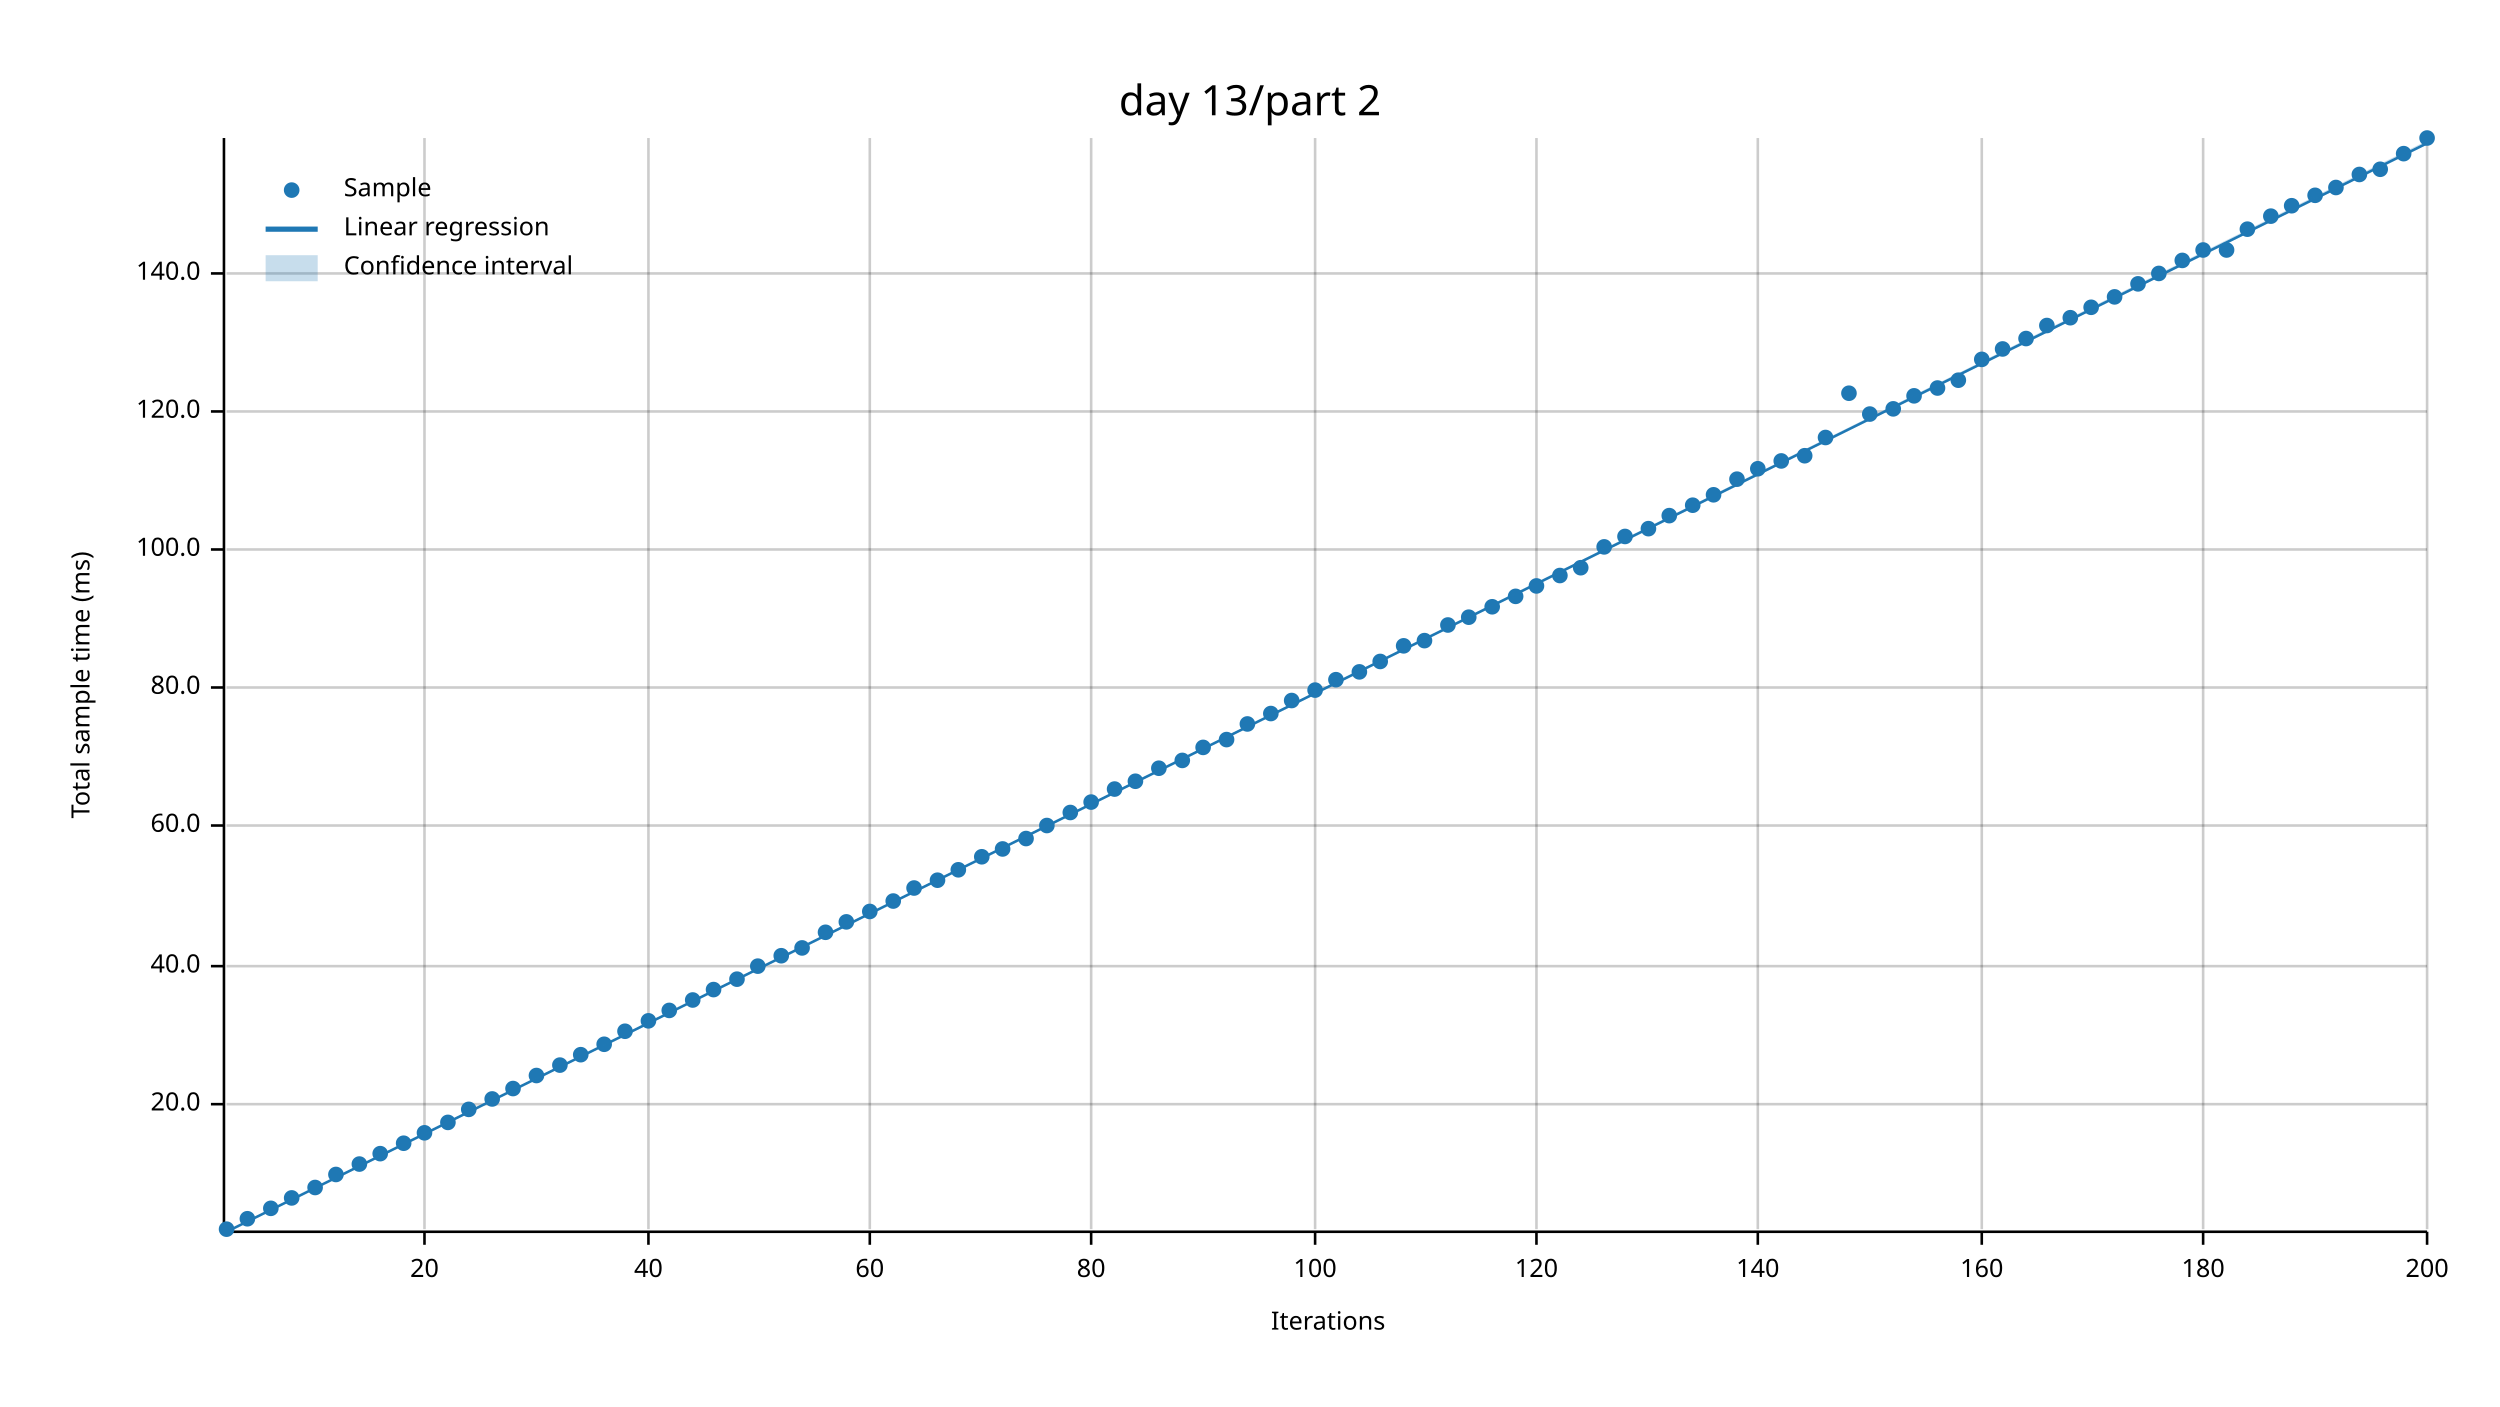
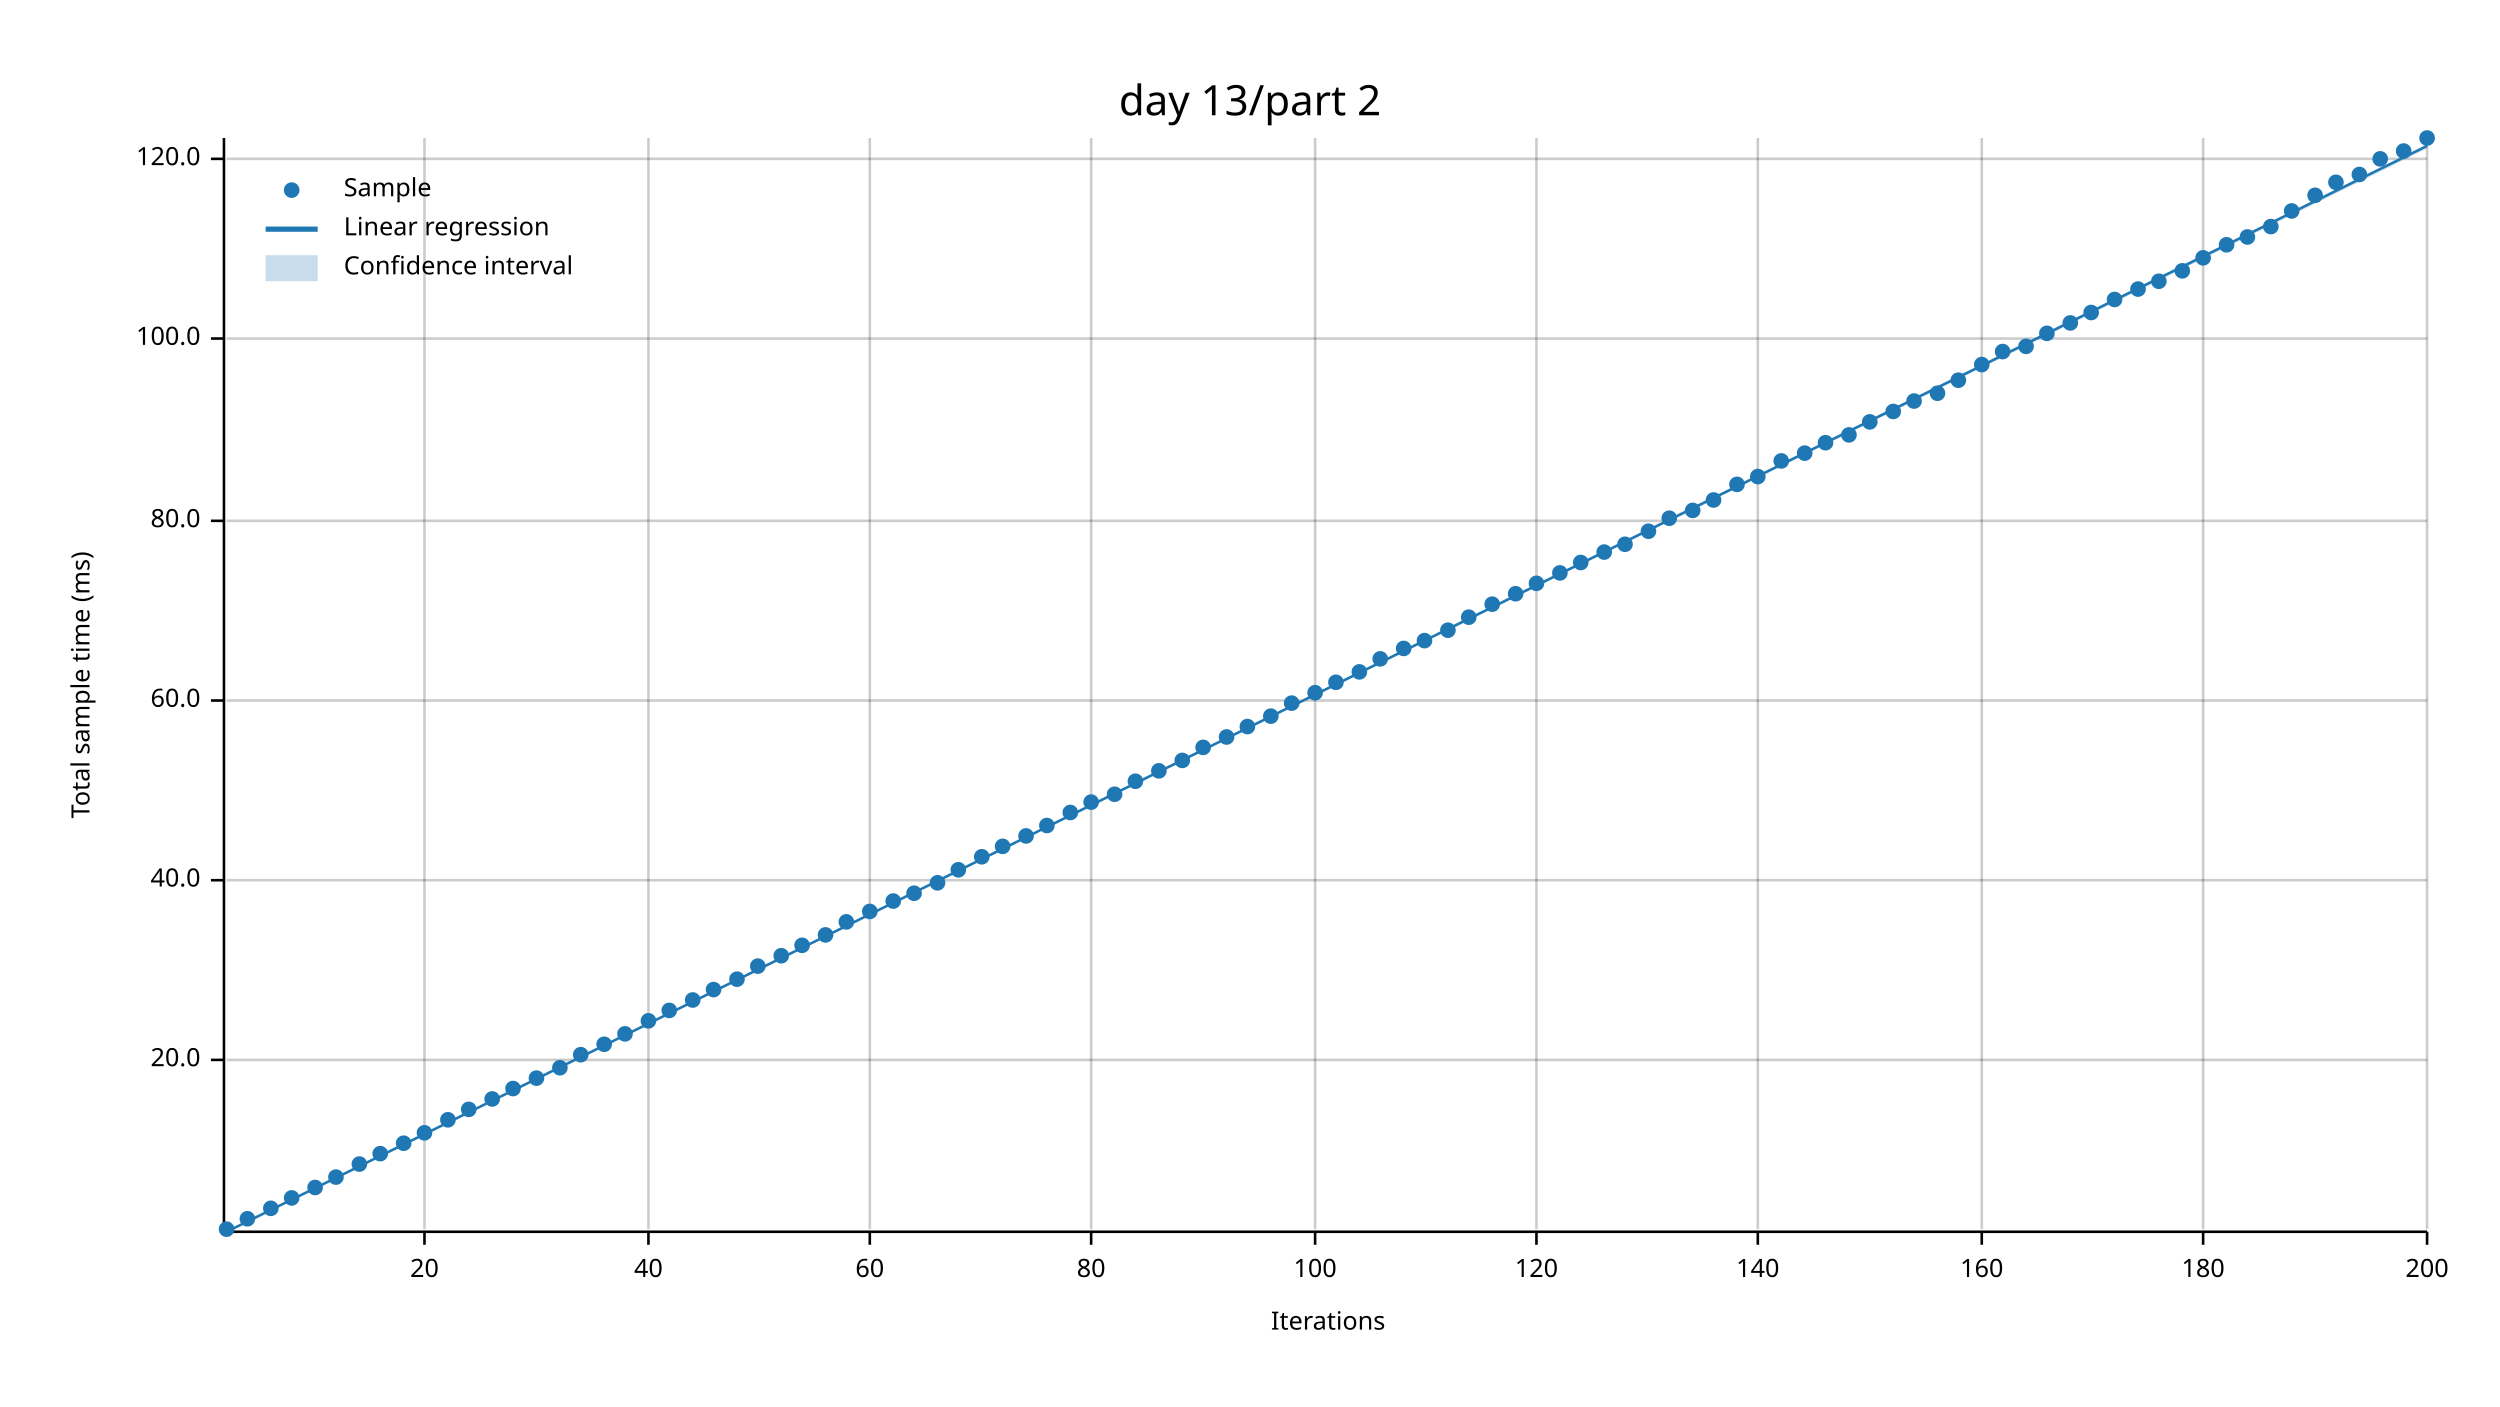
<svg xmlns="http://www.w3.org/2000/svg" width="960" height="540" viewBox="0 0 960 540">
  <text x="480" y="32" dy="0.76em" text-anchor="middle" font-family="sans-serif" font-size="16.129" opacity="1" fill="#000000">
day 13/part 2
</text>
  <text x="27" y="263" dy="0.76em" text-anchor="middle" font-family="sans-serif" font-size="9.677" opacity="1" fill="#000000" transform="rotate(270, 27, 263)">
Total sample time (ms)
</text>
  <text x="510" y="513" dy="-0.5ex" text-anchor="middle" font-family="sans-serif" font-size="9.677" opacity="1" fill="#000000">
Iterations
</text>
  <line opacity="0.2" stroke="#000000" stroke-width="1" x1="163" y1="472" x2="163" y2="53" />
  <line opacity="0.2" stroke="#000000" stroke-width="1" x1="249" y1="472" x2="249" y2="53" />
  <line opacity="0.2" stroke="#000000" stroke-width="1" x1="334" y1="472" x2="334" y2="53" />
  <line opacity="0.2" stroke="#000000" stroke-width="1" x1="419" y1="472" x2="419" y2="53" />
  <line opacity="0.2" stroke="#000000" stroke-width="1" x1="505" y1="472" x2="505" y2="53" />
  <line opacity="0.2" stroke="#000000" stroke-width="1" x1="590" y1="472" x2="590" y2="53" />
  <line opacity="0.2" stroke="#000000" stroke-width="1" x1="675" y1="472" x2="675" y2="53" />
  <line opacity="0.2" stroke="#000000" stroke-width="1" x1="761" y1="472" x2="761" y2="53" />
  <line opacity="0.2" stroke="#000000" stroke-width="1" x1="846" y1="472" x2="846" y2="53" />
  <line opacity="0.2" stroke="#000000" stroke-width="1" x1="932" y1="472" x2="932" y2="53" />
-   <line opacity="0.2" stroke="#000000" stroke-width="1" x1="87" y1="424" x2="932" y2="424" />
-   <line opacity="0.2" stroke="#000000" stroke-width="1" x1="87" y1="371" x2="932" y2="371" />
-   <line opacity="0.2" stroke="#000000" stroke-width="1" x1="87" y1="317" x2="932" y2="317" />
-   <line opacity="0.2" stroke="#000000" stroke-width="1" x1="87" y1="264" x2="932" y2="264" />
-   <line opacity="0.2" stroke="#000000" stroke-width="1" x1="87" y1="211" x2="932" y2="211" />
-   <line opacity="0.2" stroke="#000000" stroke-width="1" x1="87" y1="158" x2="932" y2="158" />
-   <line opacity="0.2" stroke="#000000" stroke-width="1" x1="87" y1="105" x2="932" y2="105" />
+   <line opacity="0.2" stroke="#000000" stroke-width="1" x1="87" y1="407" x2="932" y2="407" />
+   <line opacity="0.2" stroke="#000000" stroke-width="1" x1="87" y1="338" x2="932" y2="338" />
+   <line opacity="0.2" stroke="#000000" stroke-width="1" x1="87" y1="269" x2="932" y2="269" />
+   <line opacity="0.2" stroke="#000000" stroke-width="1" x1="87" y1="200" x2="932" y2="200" />
+   <line opacity="0.2" stroke="#000000" stroke-width="1" x1="87" y1="130" x2="932" y2="130" />
+   <line opacity="0.2" stroke="#000000" stroke-width="1" x1="87" y1="61" x2="932" y2="61" />
  <polyline fill="none" opacity="1" stroke="#000000" stroke-width="1" points="86,53 86,472 " />
-   <text x="77" y="424" dy="0.5ex" text-anchor="end" font-family="sans-serif" font-size="9.677" opacity="1" fill="#000000">
+   <text x="77" y="407" dy="0.5ex" text-anchor="end" font-family="sans-serif" font-size="9.677" opacity="1" fill="#000000">
20.0
</text>
-   <polyline fill="none" opacity="1" stroke="#000000" stroke-width="1" points="81,424 86,424 " />
-   <text x="77" y="371" dy="0.5ex" text-anchor="end" font-family="sans-serif" font-size="9.677" opacity="1" fill="#000000">
+   <polyline fill="none" opacity="1" stroke="#000000" stroke-width="1" points="81,407 86,407 " />
+   <text x="77" y="338" dy="0.5ex" text-anchor="end" font-family="sans-serif" font-size="9.677" opacity="1" fill="#000000">
40.0
</text>
-   <polyline fill="none" opacity="1" stroke="#000000" stroke-width="1" points="81,371 86,371 " />
-   <text x="77" y="317" dy="0.5ex" text-anchor="end" font-family="sans-serif" font-size="9.677" opacity="1" fill="#000000">
+   <polyline fill="none" opacity="1" stroke="#000000" stroke-width="1" points="81,338 86,338 " />
+   <text x="77" y="269" dy="0.5ex" text-anchor="end" font-family="sans-serif" font-size="9.677" opacity="1" fill="#000000">
60.0
</text>
-   <polyline fill="none" opacity="1" stroke="#000000" stroke-width="1" points="81,317 86,317 " />
-   <text x="77" y="264" dy="0.5ex" text-anchor="end" font-family="sans-serif" font-size="9.677" opacity="1" fill="#000000">
+   <polyline fill="none" opacity="1" stroke="#000000" stroke-width="1" points="81,269 86,269 " />
+   <text x="77" y="200" dy="0.5ex" text-anchor="end" font-family="sans-serif" font-size="9.677" opacity="1" fill="#000000">
80.0
</text>
-   <polyline fill="none" opacity="1" stroke="#000000" stroke-width="1" points="81,264 86,264 " />
-   <text x="77" y="211" dy="0.5ex" text-anchor="end" font-family="sans-serif" font-size="9.677" opacity="1" fill="#000000">
+   <polyline fill="none" opacity="1" stroke="#000000" stroke-width="1" points="81,200 86,200 " />
+   <text x="77" y="130" dy="0.5ex" text-anchor="end" font-family="sans-serif" font-size="9.677" opacity="1" fill="#000000">
100.0
</text>
-   <polyline fill="none" opacity="1" stroke="#000000" stroke-width="1" points="81,211 86,211 " />
-   <text x="77" y="158" dy="0.5ex" text-anchor="end" font-family="sans-serif" font-size="9.677" opacity="1" fill="#000000">
+   <polyline fill="none" opacity="1" stroke="#000000" stroke-width="1" points="81,130 86,130 " />
+   <text x="77" y="61" dy="0.5ex" text-anchor="end" font-family="sans-serif" font-size="9.677" opacity="1" fill="#000000">
120.0
</text>
-   <polyline fill="none" opacity="1" stroke="#000000" stroke-width="1" points="81,158 86,158 " />
-   <text x="77" y="105" dy="0.5ex" text-anchor="end" font-family="sans-serif" font-size="9.677" opacity="1" fill="#000000">
- 140.0
- </text>
-   <polyline fill="none" opacity="1" stroke="#000000" stroke-width="1" points="81,105 86,105 " />
+   <polyline fill="none" opacity="1" stroke="#000000" stroke-width="1" points="81,61 86,61 " />
  <polyline fill="none" opacity="1" stroke="#000000" stroke-width="1" points="87,473 932,473 " />
  <text x="163" y="483" dy="0.76em" text-anchor="middle" font-family="sans-serif" font-size="9.677" opacity="1" fill="#000000">
20
</text>
  <polyline fill="none" opacity="1" stroke="#000000" stroke-width="1" points="163,473 163,478 " />
  <text x="249" y="483" dy="0.76em" text-anchor="middle" font-family="sans-serif" font-size="9.677" opacity="1" fill="#000000">
40
</text>
  <polyline fill="none" opacity="1" stroke="#000000" stroke-width="1" points="249,473 249,478 " />
  <text x="334" y="483" dy="0.76em" text-anchor="middle" font-family="sans-serif" font-size="9.677" opacity="1" fill="#000000">
60
</text>
  <polyline fill="none" opacity="1" stroke="#000000" stroke-width="1" points="334,473 334,478 " />
  <text x="419" y="483" dy="0.76em" text-anchor="middle" font-family="sans-serif" font-size="9.677" opacity="1" fill="#000000">
80
</text>
  <polyline fill="none" opacity="1" stroke="#000000" stroke-width="1" points="419,473 419,478 " />
  <text x="505" y="483" dy="0.76em" text-anchor="middle" font-family="sans-serif" font-size="9.677" opacity="1" fill="#000000">
100
</text>
  <polyline fill="none" opacity="1" stroke="#000000" stroke-width="1" points="505,473 505,478 " />
  <text x="590" y="483" dy="0.76em" text-anchor="middle" font-family="sans-serif" font-size="9.677" opacity="1" fill="#000000">
120
</text>
  <polyline fill="none" opacity="1" stroke="#000000" stroke-width="1" points="590,473 590,478 " />
  <text x="675" y="483" dy="0.76em" text-anchor="middle" font-family="sans-serif" font-size="9.677" opacity="1" fill="#000000">
140
</text>
  <polyline fill="none" opacity="1" stroke="#000000" stroke-width="1" points="675,473 675,478 " />
  <text x="761" y="483" dy="0.76em" text-anchor="middle" font-family="sans-serif" font-size="9.677" opacity="1" fill="#000000">
160
</text>
  <polyline fill="none" opacity="1" stroke="#000000" stroke-width="1" points="761,473 761,478 " />
  <text x="846" y="483" dy="0.76em" text-anchor="middle" font-family="sans-serif" font-size="9.677" opacity="1" fill="#000000">
180
</text>
  <polyline fill="none" opacity="1" stroke="#000000" stroke-width="1" points="846,473 846,478 " />
  <text x="932" y="483" dy="0.76em" text-anchor="middle" font-family="sans-serif" font-size="9.677" opacity="1" fill="#000000">
200
</text>
  <polyline fill="none" opacity="1" stroke="#000000" stroke-width="1" points="932,473 932,478 " />
  <circle cx="87" cy="472" r="3" opacity="1" fill="#1F78B4" stroke="none" stroke-width="1" />
  <circle cx="95" cy="468" r="3" opacity="1" fill="#1F78B4" stroke="none" stroke-width="1" />
  <circle cx="104" cy="464" r="3" opacity="1" fill="#1F78B4" stroke="none" stroke-width="1" />
  <circle cx="112" cy="460" r="3" opacity="1" fill="#1F78B4" stroke="none" stroke-width="1" />
  <circle cx="121" cy="456" r="3" opacity="1" fill="#1F78B4" stroke="none" stroke-width="1" />
-   <circle cx="129" cy="451" r="3" opacity="1" fill="#1F78B4" stroke="none" stroke-width="1" />
+   <circle cx="129" cy="452" r="3" opacity="1" fill="#1F78B4" stroke="none" stroke-width="1" />
  <circle cx="138" cy="447" r="3" opacity="1" fill="#1F78B4" stroke="none" stroke-width="1" />
  <circle cx="146" cy="443" r="3" opacity="1" fill="#1F78B4" stroke="none" stroke-width="1" />
  <circle cx="155" cy="439" r="3" opacity="1" fill="#1F78B4" stroke="none" stroke-width="1" />
  <circle cx="163" cy="435" r="3" opacity="1" fill="#1F78B4" stroke="none" stroke-width="1" />
-   <circle cx="172" cy="431" r="3" opacity="1" fill="#1F78B4" stroke="none" stroke-width="1" />
+   <circle cx="172" cy="430" r="3" opacity="1" fill="#1F78B4" stroke="none" stroke-width="1" />
  <circle cx="180" cy="426" r="3" opacity="1" fill="#1F78B4" stroke="none" stroke-width="1" />
  <circle cx="189" cy="422" r="3" opacity="1" fill="#1F78B4" stroke="none" stroke-width="1" />
  <circle cx="197" cy="418" r="3" opacity="1" fill="#1F78B4" stroke="none" stroke-width="1" />
-   <circle cx="206" cy="413" r="3" opacity="1" fill="#1F78B4" stroke="none" stroke-width="1" />
-   <circle cx="215" cy="409" r="3" opacity="1" fill="#1F78B4" stroke="none" stroke-width="1" />
+   <circle cx="206" cy="414" r="3" opacity="1" fill="#1F78B4" stroke="none" stroke-width="1" />
+   <circle cx="215" cy="410" r="3" opacity="1" fill="#1F78B4" stroke="none" stroke-width="1" />
  <circle cx="223" cy="405" r="3" opacity="1" fill="#1F78B4" stroke="none" stroke-width="1" />
  <circle cx="232" cy="401" r="3" opacity="1" fill="#1F78B4" stroke="none" stroke-width="1" />
-   <circle cx="240" cy="396" r="3" opacity="1" fill="#1F78B4" stroke="none" stroke-width="1" />
+   <circle cx="240" cy="397" r="3" opacity="1" fill="#1F78B4" stroke="none" stroke-width="1" />
  <circle cx="249" cy="392" r="3" opacity="1" fill="#1F78B4" stroke="none" stroke-width="1" />
  <circle cx="257" cy="388" r="3" opacity="1" fill="#1F78B4" stroke="none" stroke-width="1" />
  <circle cx="266" cy="384" r="3" opacity="1" fill="#1F78B4" stroke="none" stroke-width="1" />
  <circle cx="274" cy="380" r="3" opacity="1" fill="#1F78B4" stroke="none" stroke-width="1" />
  <circle cx="283" cy="376" r="3" opacity="1" fill="#1F78B4" stroke="none" stroke-width="1" />
  <circle cx="291" cy="371" r="3" opacity="1" fill="#1F78B4" stroke="none" stroke-width="1" />
  <circle cx="300" cy="367" r="3" opacity="1" fill="#1F78B4" stroke="none" stroke-width="1" />
-   <circle cx="308" cy="364" r="3" opacity="1" fill="#1F78B4" stroke="none" stroke-width="1" />
-   <circle cx="317" cy="358" r="3" opacity="1" fill="#1F78B4" stroke="none" stroke-width="1" />
+   <circle cx="308" cy="363" r="3" opacity="1" fill="#1F78B4" stroke="none" stroke-width="1" />
+   <circle cx="317" cy="359" r="3" opacity="1" fill="#1F78B4" stroke="none" stroke-width="1" />
  <circle cx="325" cy="354" r="3" opacity="1" fill="#1F78B4" stroke="none" stroke-width="1" />
  <circle cx="334" cy="350" r="3" opacity="1" fill="#1F78B4" stroke="none" stroke-width="1" />
  <circle cx="343" cy="346" r="3" opacity="1" fill="#1F78B4" stroke="none" stroke-width="1" />
-   <circle cx="351" cy="341" r="3" opacity="1" fill="#1F78B4" stroke="none" stroke-width="1" />
-   <circle cx="360" cy="338" r="3" opacity="1" fill="#1F78B4" stroke="none" stroke-width="1" />
+   <circle cx="351" cy="343" r="3" opacity="1" fill="#1F78B4" stroke="none" stroke-width="1" />
+   <circle cx="360" cy="339" r="3" opacity="1" fill="#1F78B4" stroke="none" stroke-width="1" />
  <circle cx="368" cy="334" r="3" opacity="1" fill="#1F78B4" stroke="none" stroke-width="1" />
  <circle cx="377" cy="329" r="3" opacity="1" fill="#1F78B4" stroke="none" stroke-width="1" />
-   <circle cx="385" cy="326" r="3" opacity="1" fill="#1F78B4" stroke="none" stroke-width="1" />
-   <circle cx="394" cy="322" r="3" opacity="1" fill="#1F78B4" stroke="none" stroke-width="1" />
+   <circle cx="385" cy="325" r="3" opacity="1" fill="#1F78B4" stroke="none" stroke-width="1" />
+   <circle cx="394" cy="321" r="3" opacity="1" fill="#1F78B4" stroke="none" stroke-width="1" />
  <circle cx="402" cy="317" r="3" opacity="1" fill="#1F78B4" stroke="none" stroke-width="1" />
  <circle cx="411" cy="312" r="3" opacity="1" fill="#1F78B4" stroke="none" stroke-width="1" />
  <circle cx="419" cy="308" r="3" opacity="1" fill="#1F78B4" stroke="none" stroke-width="1" />
-   <circle cx="428" cy="303" r="3" opacity="1" fill="#1F78B4" stroke="none" stroke-width="1" />
+   <circle cx="428" cy="305" r="3" opacity="1" fill="#1F78B4" stroke="none" stroke-width="1" />
  <circle cx="436" cy="300" r="3" opacity="1" fill="#1F78B4" stroke="none" stroke-width="1" />
-   <circle cx="445" cy="295" r="3" opacity="1" fill="#1F78B4" stroke="none" stroke-width="1" />
+   <circle cx="445" cy="296" r="3" opacity="1" fill="#1F78B4" stroke="none" stroke-width="1" />
  <circle cx="454" cy="292" r="3" opacity="1" fill="#1F78B4" stroke="none" stroke-width="1" />
  <circle cx="462" cy="287" r="3" opacity="1" fill="#1F78B4" stroke="none" stroke-width="1" />
-   <circle cx="471" cy="284" r="3" opacity="1" fill="#1F78B4" stroke="none" stroke-width="1" />
-   <circle cx="479" cy="278" r="3" opacity="1" fill="#1F78B4" stroke="none" stroke-width="1" />
-   <circle cx="488" cy="274" r="3" opacity="1" fill="#1F78B4" stroke="none" stroke-width="1" />
-   <circle cx="496" cy="269" r="3" opacity="1" fill="#1F78B4" stroke="none" stroke-width="1" />
-   <circle cx="505" cy="265" r="3" opacity="1" fill="#1F78B4" stroke="none" stroke-width="1" />
-   <circle cx="513" cy="261" r="3" opacity="1" fill="#1F78B4" stroke="none" stroke-width="1" />
+   <circle cx="471" cy="283" r="3" opacity="1" fill="#1F78B4" stroke="none" stroke-width="1" />
+   <circle cx="479" cy="279" r="3" opacity="1" fill="#1F78B4" stroke="none" stroke-width="1" />
+   <circle cx="488" cy="275" r="3" opacity="1" fill="#1F78B4" stroke="none" stroke-width="1" />
+   <circle cx="496" cy="270" r="3" opacity="1" fill="#1F78B4" stroke="none" stroke-width="1" />
+   <circle cx="505" cy="266" r="3" opacity="1" fill="#1F78B4" stroke="none" stroke-width="1" />
+   <circle cx="513" cy="262" r="3" opacity="1" fill="#1F78B4" stroke="none" stroke-width="1" />
  <circle cx="522" cy="258" r="3" opacity="1" fill="#1F78B4" stroke="none" stroke-width="1" />
-   <circle cx="530" cy="254" r="3" opacity="1" fill="#1F78B4" stroke="none" stroke-width="1" />
-   <circle cx="539" cy="248" r="3" opacity="1" fill="#1F78B4" stroke="none" stroke-width="1" />
+   <circle cx="530" cy="253" r="3" opacity="1" fill="#1F78B4" stroke="none" stroke-width="1" />
+   <circle cx="539" cy="249" r="3" opacity="1" fill="#1F78B4" stroke="none" stroke-width="1" />
  <circle cx="547" cy="246" r="3" opacity="1" fill="#1F78B4" stroke="none" stroke-width="1" />
-   <circle cx="556" cy="240" r="3" opacity="1" fill="#1F78B4" stroke="none" stroke-width="1" />
+   <circle cx="556" cy="242" r="3" opacity="1" fill="#1F78B4" stroke="none" stroke-width="1" />
  <circle cx="564" cy="237" r="3" opacity="1" fill="#1F78B4" stroke="none" stroke-width="1" />
-   <circle cx="573" cy="233" r="3" opacity="1" fill="#1F78B4" stroke="none" stroke-width="1" />
-   <circle cx="582" cy="229" r="3" opacity="1" fill="#1F78B4" stroke="none" stroke-width="1" />
-   <circle cx="590" cy="225" r="3" opacity="1" fill="#1F78B4" stroke="none" stroke-width="1" />
-   <circle cx="599" cy="221" r="3" opacity="1" fill="#1F78B4" stroke="none" stroke-width="1" />
-   <circle cx="607" cy="218" r="3" opacity="1" fill="#1F78B4" stroke="none" stroke-width="1" />
-   <circle cx="616" cy="210" r="3" opacity="1" fill="#1F78B4" stroke="none" stroke-width="1" />
-   <circle cx="624" cy="206" r="3" opacity="1" fill="#1F78B4" stroke="none" stroke-width="1" />
-   <circle cx="633" cy="203" r="3" opacity="1" fill="#1F78B4" stroke="none" stroke-width="1" />
-   <circle cx="641" cy="198" r="3" opacity="1" fill="#1F78B4" stroke="none" stroke-width="1" />
-   <circle cx="650" cy="194" r="3" opacity="1" fill="#1F78B4" stroke="none" stroke-width="1" />
-   <circle cx="658" cy="190" r="3" opacity="1" fill="#1F78B4" stroke="none" stroke-width="1" />
-   <circle cx="667" cy="184" r="3" opacity="1" fill="#1F78B4" stroke="none" stroke-width="1" />
-   <circle cx="675" cy="180" r="3" opacity="1" fill="#1F78B4" stroke="none" stroke-width="1" />
+   <circle cx="573" cy="232" r="3" opacity="1" fill="#1F78B4" stroke="none" stroke-width="1" />
+   <circle cx="582" cy="228" r="3" opacity="1" fill="#1F78B4" stroke="none" stroke-width="1" />
+   <circle cx="590" cy="224" r="3" opacity="1" fill="#1F78B4" stroke="none" stroke-width="1" />
+   <circle cx="599" cy="220" r="3" opacity="1" fill="#1F78B4" stroke="none" stroke-width="1" />
+   <circle cx="607" cy="216" r="3" opacity="1" fill="#1F78B4" stroke="none" stroke-width="1" />
+   <circle cx="616" cy="212" r="3" opacity="1" fill="#1F78B4" stroke="none" stroke-width="1" />
+   <circle cx="624" cy="209" r="3" opacity="1" fill="#1F78B4" stroke="none" stroke-width="1" />
+   <circle cx="633" cy="204" r="3" opacity="1" fill="#1F78B4" stroke="none" stroke-width="1" />
+   <circle cx="641" cy="199" r="3" opacity="1" fill="#1F78B4" stroke="none" stroke-width="1" />
+   <circle cx="650" cy="196" r="3" opacity="1" fill="#1F78B4" stroke="none" stroke-width="1" />
+   <circle cx="658" cy="192" r="3" opacity="1" fill="#1F78B4" stroke="none" stroke-width="1" />
+   <circle cx="667" cy="186" r="3" opacity="1" fill="#1F78B4" stroke="none" stroke-width="1" />
+   <circle cx="675" cy="183" r="3" opacity="1" fill="#1F78B4" stroke="none" stroke-width="1" />
  <circle cx="684" cy="177" r="3" opacity="1" fill="#1F78B4" stroke="none" stroke-width="1" />
-   <circle cx="693" cy="175" r="3" opacity="1" fill="#1F78B4" stroke="none" stroke-width="1" />
-   <circle cx="701" cy="168" r="3" opacity="1" fill="#1F78B4" stroke="none" stroke-width="1" />
-   <circle cx="710" cy="151" r="3" opacity="1" fill="#1F78B4" stroke="none" stroke-width="1" />
-   <circle cx="718" cy="159" r="3" opacity="1" fill="#1F78B4" stroke="none" stroke-width="1" />
-   <circle cx="727" cy="157" r="3" opacity="1" fill="#1F78B4" stroke="none" stroke-width="1" />
-   <circle cx="735" cy="152" r="3" opacity="1" fill="#1F78B4" stroke="none" stroke-width="1" />
-   <circle cx="744" cy="149" r="3" opacity="1" fill="#1F78B4" stroke="none" stroke-width="1" />
+   <circle cx="693" cy="174" r="3" opacity="1" fill="#1F78B4" stroke="none" stroke-width="1" />
+   <circle cx="701" cy="170" r="3" opacity="1" fill="#1F78B4" stroke="none" stroke-width="1" />
+   <circle cx="710" cy="167" r="3" opacity="1" fill="#1F78B4" stroke="none" stroke-width="1" />
+   <circle cx="718" cy="162" r="3" opacity="1" fill="#1F78B4" stroke="none" stroke-width="1" />
+   <circle cx="727" cy="158" r="3" opacity="1" fill="#1F78B4" stroke="none" stroke-width="1" />
+   <circle cx="735" cy="154" r="3" opacity="1" fill="#1F78B4" stroke="none" stroke-width="1" />
+   <circle cx="744" cy="151" r="3" opacity="1" fill="#1F78B4" stroke="none" stroke-width="1" />
  <circle cx="752" cy="146" r="3" opacity="1" fill="#1F78B4" stroke="none" stroke-width="1" />
-   <circle cx="761" cy="138" r="3" opacity="1" fill="#1F78B4" stroke="none" stroke-width="1" />
-   <circle cx="769" cy="134" r="3" opacity="1" fill="#1F78B4" stroke="none" stroke-width="1" />
-   <circle cx="778" cy="130" r="3" opacity="1" fill="#1F78B4" stroke="none" stroke-width="1" />
-   <circle cx="786" cy="125" r="3" opacity="1" fill="#1F78B4" stroke="none" stroke-width="1" />
-   <circle cx="795" cy="122" r="3" opacity="1" fill="#1F78B4" stroke="none" stroke-width="1" />
-   <circle cx="803" cy="118" r="3" opacity="1" fill="#1F78B4" stroke="none" stroke-width="1" />
-   <circle cx="812" cy="114" r="3" opacity="1" fill="#1F78B4" stroke="none" stroke-width="1" />
-   <circle cx="821" cy="109" r="3" opacity="1" fill="#1F78B4" stroke="none" stroke-width="1" />
-   <circle cx="829" cy="105" r="3" opacity="1" fill="#1F78B4" stroke="none" stroke-width="1" />
-   <circle cx="838" cy="100" r="3" opacity="1" fill="#1F78B4" stroke="none" stroke-width="1" />
-   <circle cx="846" cy="96" r="3" opacity="1" fill="#1F78B4" stroke="none" stroke-width="1" />
-   <circle cx="855" cy="96" r="3" opacity="1" fill="#1F78B4" stroke="none" stroke-width="1" />
-   <circle cx="863" cy="88" r="3" opacity="1" fill="#1F78B4" stroke="none" stroke-width="1" />
-   <circle cx="872" cy="83" r="3" opacity="1" fill="#1F78B4" stroke="none" stroke-width="1" />
-   <circle cx="880" cy="79" r="3" opacity="1" fill="#1F78B4" stroke="none" stroke-width="1" />
+   <circle cx="761" cy="140" r="3" opacity="1" fill="#1F78B4" stroke="none" stroke-width="1" />
+   <circle cx="769" cy="135" r="3" opacity="1" fill="#1F78B4" stroke="none" stroke-width="1" />
+   <circle cx="778" cy="133" r="3" opacity="1" fill="#1F78B4" stroke="none" stroke-width="1" />
+   <circle cx="786" cy="128" r="3" opacity="1" fill="#1F78B4" stroke="none" stroke-width="1" />
+   <circle cx="795" cy="124" r="3" opacity="1" fill="#1F78B4" stroke="none" stroke-width="1" />
+   <circle cx="803" cy="120" r="3" opacity="1" fill="#1F78B4" stroke="none" stroke-width="1" />
+   <circle cx="812" cy="115" r="3" opacity="1" fill="#1F78B4" stroke="none" stroke-width="1" />
+   <circle cx="821" cy="111" r="3" opacity="1" fill="#1F78B4" stroke="none" stroke-width="1" />
+   <circle cx="829" cy="108" r="3" opacity="1" fill="#1F78B4" stroke="none" stroke-width="1" />
+   <circle cx="838" cy="104" r="3" opacity="1" fill="#1F78B4" stroke="none" stroke-width="1" />
+   <circle cx="846" cy="99" r="3" opacity="1" fill="#1F78B4" stroke="none" stroke-width="1" />
+   <circle cx="855" cy="94" r="3" opacity="1" fill="#1F78B4" stroke="none" stroke-width="1" />
+   <circle cx="863" cy="91" r="3" opacity="1" fill="#1F78B4" stroke="none" stroke-width="1" />
+   <circle cx="872" cy="87" r="3" opacity="1" fill="#1F78B4" stroke="none" stroke-width="1" />
+   <circle cx="880" cy="81" r="3" opacity="1" fill="#1F78B4" stroke="none" stroke-width="1" />
  <circle cx="889" cy="75" r="3" opacity="1" fill="#1F78B4" stroke="none" stroke-width="1" />
-   <circle cx="897" cy="72" r="3" opacity="1" fill="#1F78B4" stroke="none" stroke-width="1" />
+   <circle cx="897" cy="70" r="3" opacity="1" fill="#1F78B4" stroke="none" stroke-width="1" />
  <circle cx="906" cy="67" r="3" opacity="1" fill="#1F78B4" stroke="none" stroke-width="1" />
-   <circle cx="914" cy="65" r="3" opacity="1" fill="#1F78B4" stroke="none" stroke-width="1" />
-   <circle cx="923" cy="59" r="3" opacity="1" fill="#1F78B4" stroke="none" stroke-width="1" />
+   <circle cx="914" cy="61" r="3" opacity="1" fill="#1F78B4" stroke="none" stroke-width="1" />
+   <circle cx="923" cy="58" r="3" opacity="1" fill="#1F78B4" stroke="none" stroke-width="1" />
  <circle cx="932" cy="53" r="3" opacity="1" fill="#1F78B4" stroke="none" stroke-width="1" />
-   <polyline fill="none" opacity="1" stroke="#1F78B4" stroke-width="1" points="87,473 932,55 " />
-   <polygon opacity="0.25" fill="#1F78B4" points="87,473 932,55 932,54 " />
+   <polyline fill="none" opacity="1" stroke="#1F78B4" stroke-width="1" points="87,473 932,56 " />
+   <polygon opacity="0.25" fill="#1F78B4" points="87,473 932,57 932,56 " />
  <text x="132" y="68" dy="0.76em" text-anchor="start" font-family="sans-serif" font-size="9.677" opacity="1" fill="#000000">
Sample
</text>
  <text x="132" y="83" dy="0.76em" text-anchor="start" font-family="sans-serif" font-size="9.677" opacity="1" fill="#000000">
Linear regression
</text>
  <text x="132" y="98" dy="0.76em" text-anchor="start" font-family="sans-serif" font-size="9.677" opacity="1" fill="#000000">
Confidence interval
</text>
  <circle cx="112" cy="73" r="3" opacity="1" fill="#1F78B4" stroke="none" stroke-width="1" />
  <polyline fill="none" opacity="1" stroke="#1F78B4" stroke-width="2" points="102,88 122,88 " />
  <rect x="102" y="98" width="20" height="10" opacity="0.25" fill="#1F78B4" stroke="none" />
</svg>
